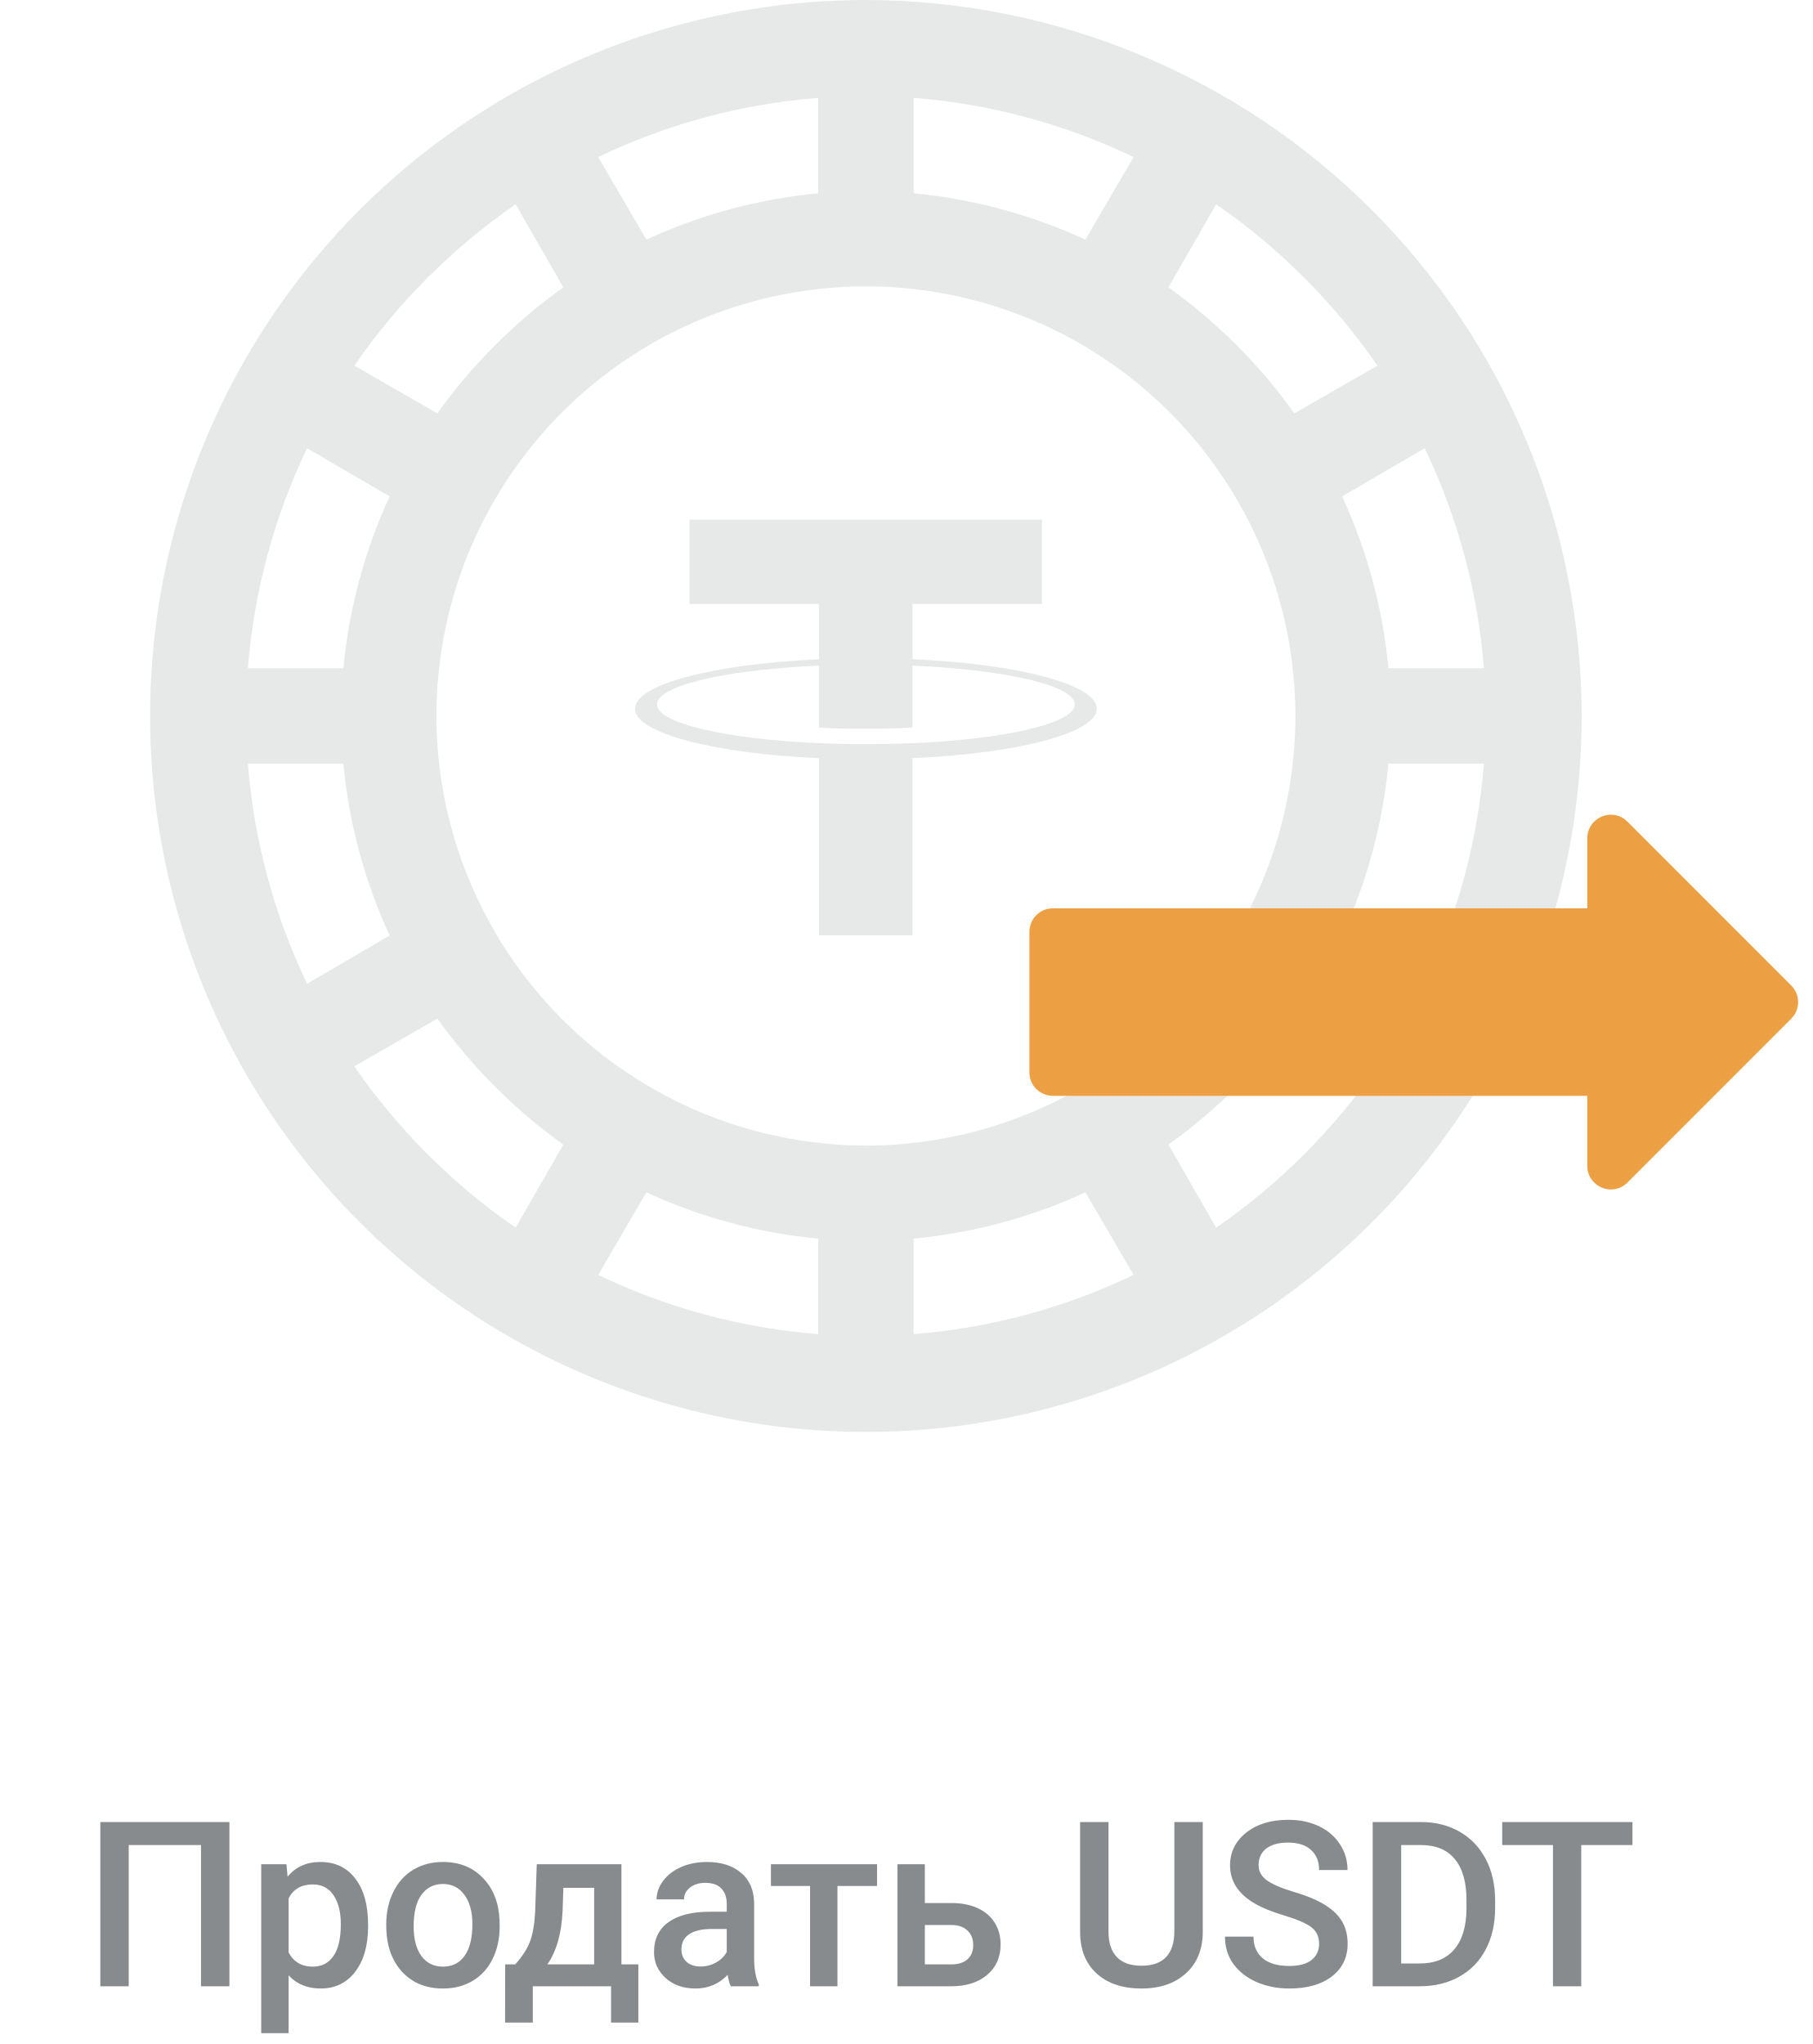
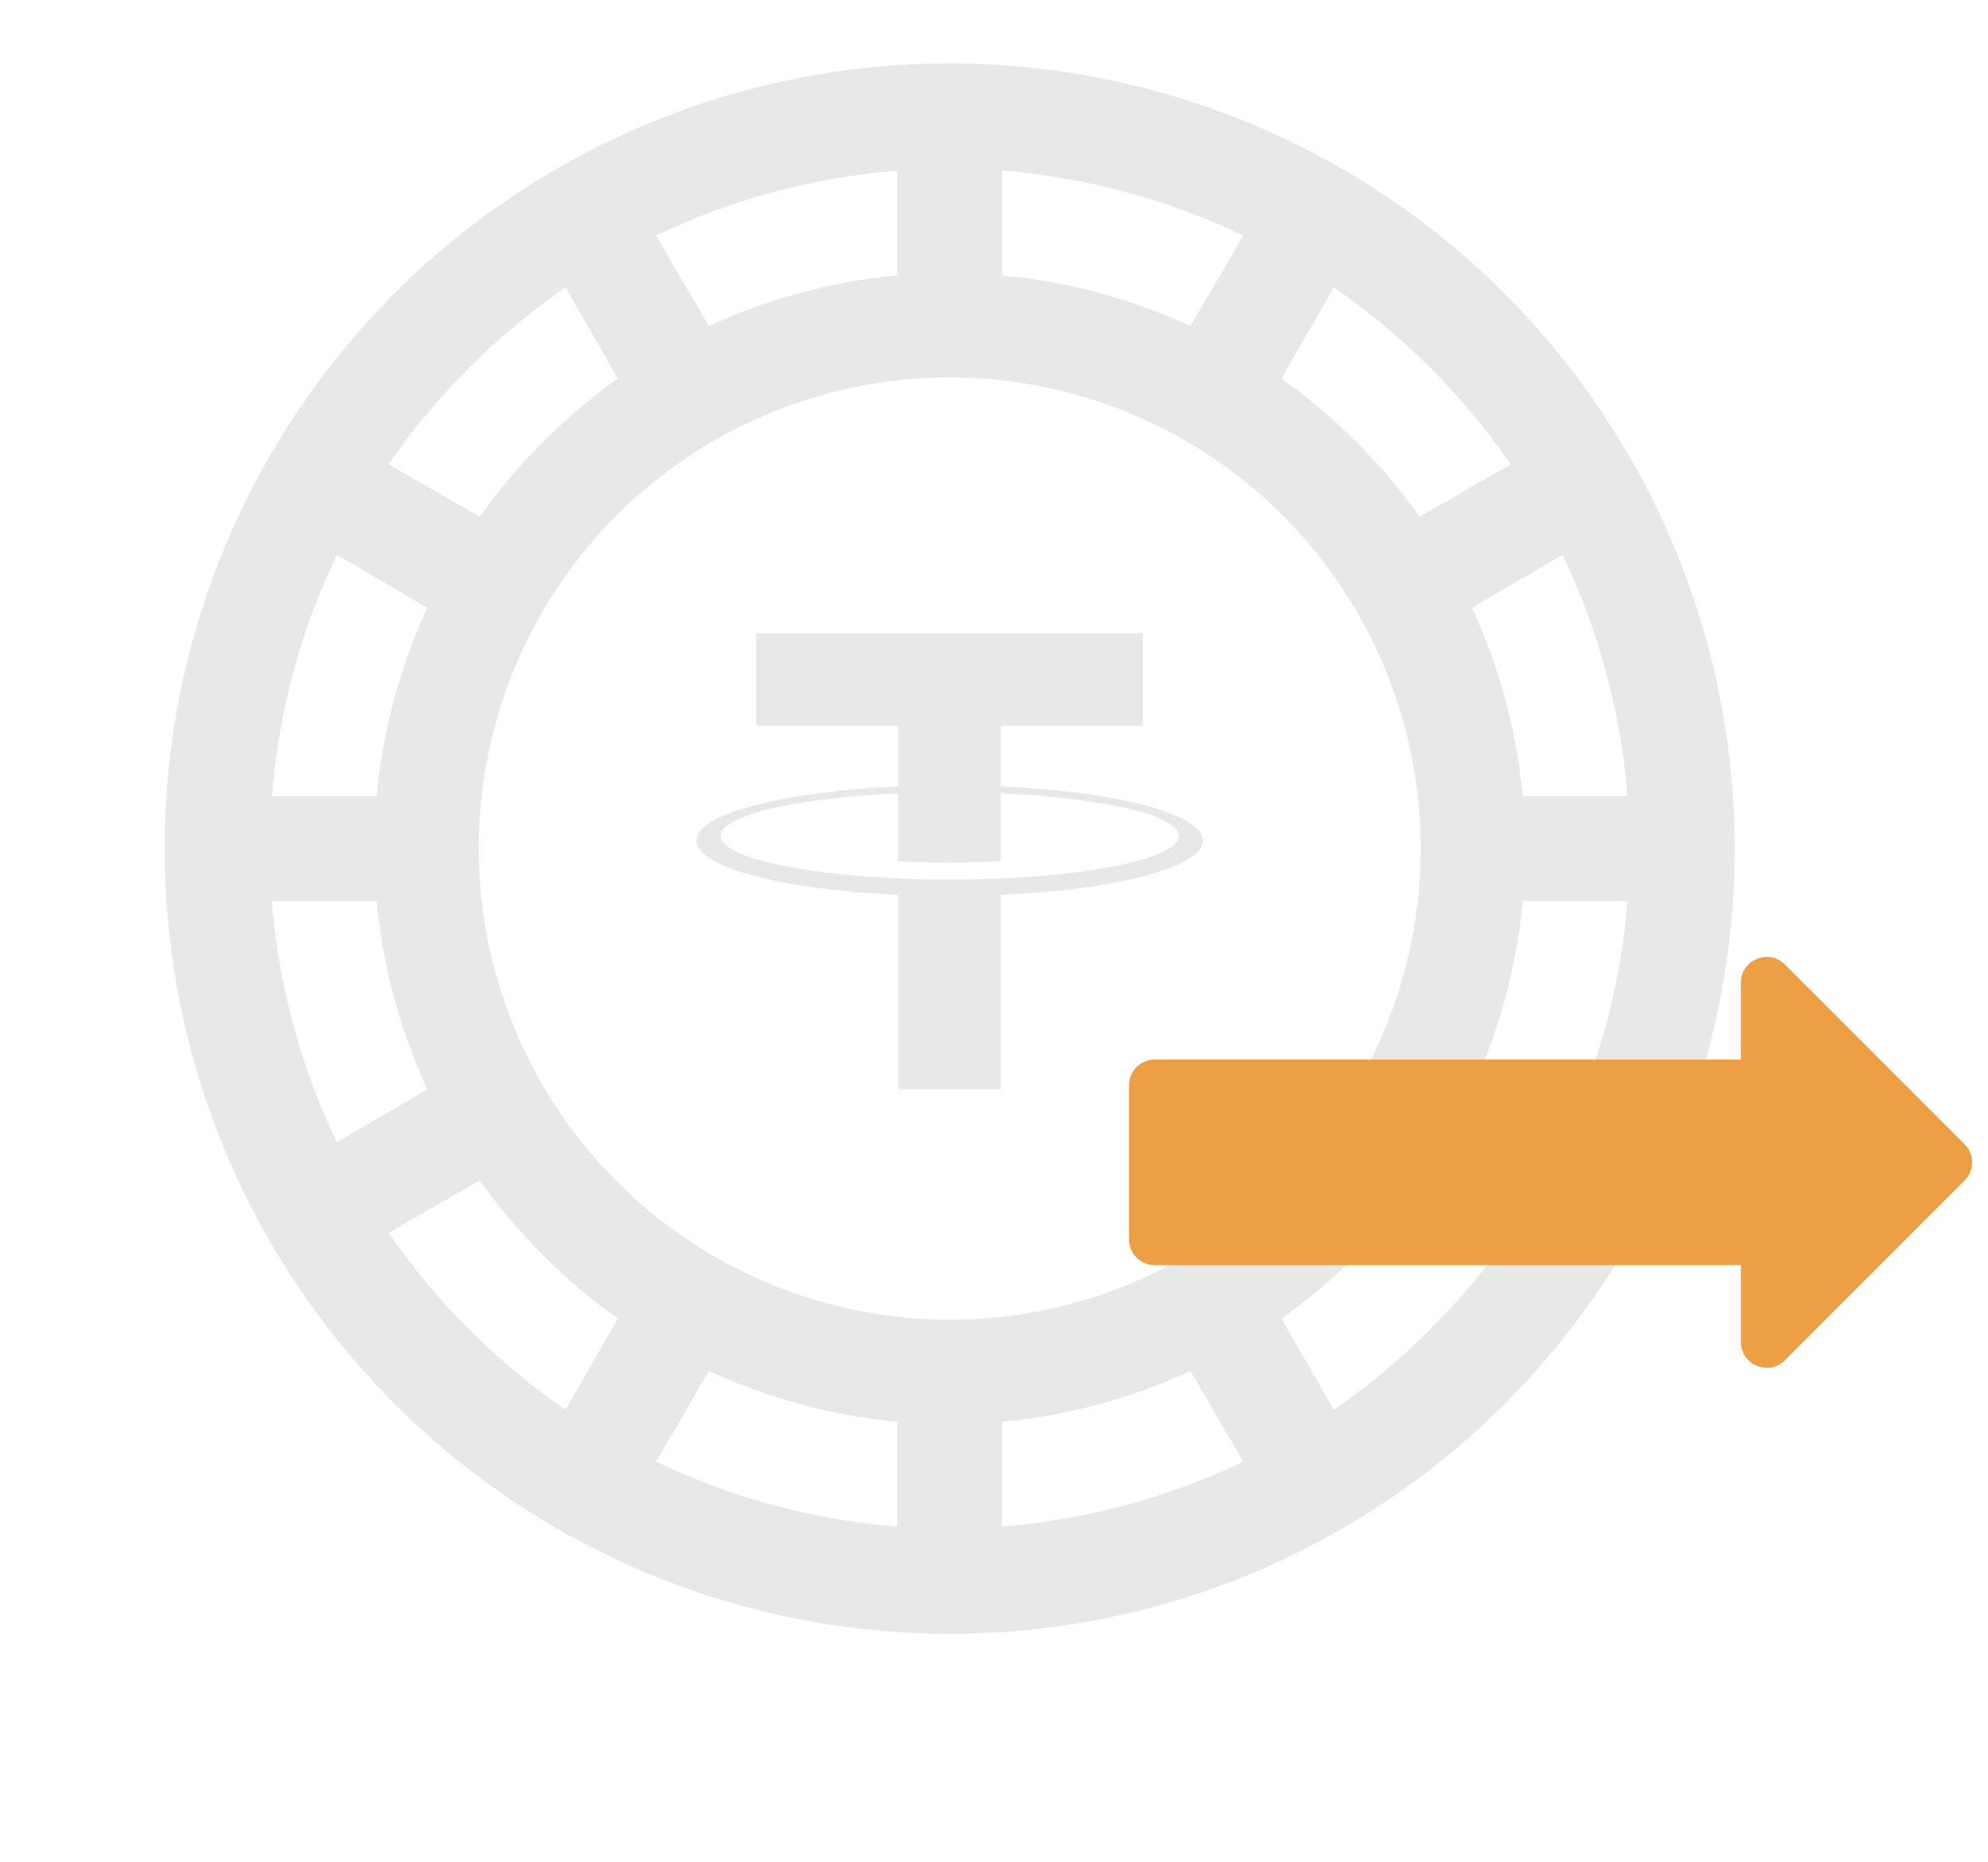
- <svg xmlns="http://www.w3.org/2000/svg" width="157" height="177" viewBox="0 0 157 177" fill="none">
-   <g opacity="0.5">
-     <path d="M19.871 172H17.41V159.773H11.15V172H8.689V157.781H19.871V172ZM31.883 166.824C31.883 168.458 31.512 169.764 30.77 170.74C30.027 171.71 29.031 172.195 27.781 172.195C26.622 172.195 25.695 171.814 24.998 171.053V176.062H22.625V161.434H24.812L24.91 162.508C25.607 161.661 26.554 161.238 27.752 161.238C29.041 161.238 30.05 161.72 30.779 162.684C31.515 163.641 31.883 164.972 31.883 166.678V166.824ZM29.52 166.619C29.52 165.564 29.308 164.728 28.885 164.109C28.468 163.491 27.869 163.182 27.088 163.182C26.118 163.182 25.421 163.582 24.998 164.383V169.07C25.428 169.891 26.131 170.301 27.107 170.301C27.863 170.301 28.452 169.998 28.875 169.393C29.305 168.781 29.52 167.856 29.52 166.619ZM33.455 166.619C33.455 165.584 33.66 164.653 34.07 163.826C34.48 162.993 35.057 162.355 35.799 161.912C36.541 161.463 37.394 161.238 38.357 161.238C39.783 161.238 40.939 161.697 41.824 162.615C42.716 163.533 43.198 164.751 43.27 166.268L43.279 166.824C43.279 167.866 43.078 168.797 42.674 169.617C42.277 170.438 41.704 171.072 40.955 171.521C40.213 171.971 39.353 172.195 38.377 172.195C36.886 172.195 35.691 171.701 34.793 170.711C33.901 169.715 33.455 168.39 33.455 166.736V166.619ZM35.828 166.824C35.828 167.911 36.053 168.764 36.502 169.383C36.951 169.995 37.576 170.301 38.377 170.301C39.178 170.301 39.8 169.988 40.242 169.363C40.691 168.738 40.916 167.824 40.916 166.619C40.916 165.551 40.685 164.705 40.223 164.08C39.767 163.455 39.145 163.143 38.357 163.143C37.583 163.143 36.967 163.452 36.512 164.07C36.056 164.682 35.828 165.6 35.828 166.824ZM44.627 170.105C45.285 169.37 45.724 168.673 45.945 168.016C46.173 167.352 46.31 166.505 46.355 165.477L46.492 161.434H53.826V170.105H55.291V175.145H52.928V172H46.15V175.145H43.748L43.758 170.105H44.627ZM47.41 170.105H51.463V163.475H48.797L48.728 165.496C48.637 167.436 48.198 168.973 47.41 170.105ZM63.299 172C63.195 171.798 63.103 171.469 63.025 171.014C62.27 171.801 61.346 172.195 60.252 172.195C59.191 172.195 58.325 171.893 57.654 171.287C56.984 170.682 56.648 169.933 56.648 169.041C56.648 167.915 57.065 167.052 57.898 166.453C58.738 165.848 59.936 165.545 61.492 165.545H62.947V164.852C62.947 164.305 62.794 163.868 62.488 163.543C62.182 163.211 61.717 163.045 61.092 163.045C60.551 163.045 60.109 163.182 59.764 163.455C59.419 163.722 59.246 164.064 59.246 164.48H56.873C56.873 163.901 57.065 163.361 57.449 162.859C57.833 162.352 58.354 161.954 59.012 161.668C59.676 161.382 60.415 161.238 61.228 161.238C62.465 161.238 63.452 161.551 64.188 162.176C64.923 162.794 65.301 163.667 65.32 164.793V169.559C65.32 170.509 65.454 171.268 65.721 171.834V172H63.299ZM60.691 170.291C61.16 170.291 61.6 170.177 62.01 169.949C62.426 169.721 62.739 169.415 62.947 169.031V167.039H61.668C60.789 167.039 60.128 167.192 59.685 167.498C59.243 167.804 59.022 168.237 59.022 168.797C59.022 169.253 59.171 169.617 59.471 169.891C59.777 170.158 60.184 170.291 60.691 170.291ZM75.965 163.318H72.537V172H70.164V163.318H66.775V161.434H75.965V163.318ZM80.106 164.793H82.43C83.296 164.793 84.051 164.943 84.695 165.242C85.34 165.542 85.828 165.962 86.16 166.502C86.499 167.042 86.668 167.671 86.668 168.387C86.668 169.474 86.284 170.346 85.516 171.004C84.747 171.661 83.725 171.993 82.449 172H77.732V161.434H80.106V164.793ZM80.106 166.697V170.105H82.42C82.999 170.105 83.455 169.962 83.787 169.676C84.126 169.383 84.295 168.969 84.295 168.436C84.295 167.902 84.129 167.482 83.797 167.176C83.471 166.863 83.029 166.704 82.469 166.697H80.106ZM104.178 157.781V167.283C104.178 168.794 103.693 169.992 102.723 170.877C101.759 171.756 100.473 172.195 98.865 172.195C97.238 172.195 95.945 171.762 94.988 170.896C94.031 170.024 93.553 168.816 93.553 167.273V157.781H96.014V167.293C96.014 168.243 96.255 168.969 96.736 169.471C97.218 169.972 97.928 170.223 98.865 170.223C100.766 170.223 101.717 169.22 101.717 167.215V157.781H104.178ZM114.256 168.338C114.256 167.713 114.035 167.231 113.592 166.893C113.156 166.554 112.365 166.212 111.219 165.867C110.073 165.522 109.161 165.138 108.484 164.715C107.189 163.901 106.541 162.84 106.541 161.531C106.541 160.385 107.007 159.441 107.938 158.699C108.875 157.957 110.089 157.586 111.58 157.586C112.57 157.586 113.452 157.768 114.227 158.133C115.001 158.497 115.61 159.018 116.053 159.695C116.495 160.366 116.717 161.111 116.717 161.932H114.256C114.256 161.189 114.021 160.61 113.553 160.193C113.09 159.77 112.426 159.559 111.561 159.559C110.753 159.559 110.125 159.731 109.676 160.076C109.233 160.421 109.012 160.903 109.012 161.521C109.012 162.042 109.253 162.479 109.734 162.83C110.216 163.175 111.01 163.514 112.117 163.846C113.224 164.171 114.113 164.546 114.783 164.969C115.454 165.385 115.945 165.867 116.258 166.414C116.57 166.954 116.727 167.589 116.727 168.318C116.727 169.503 116.271 170.447 115.359 171.15C114.454 171.847 113.224 172.195 111.668 172.195C110.639 172.195 109.692 172.007 108.826 171.629C107.967 171.245 107.296 170.717 106.814 170.047C106.339 169.376 106.102 168.595 106.102 167.703H108.572C108.572 168.51 108.839 169.135 109.373 169.578C109.907 170.021 110.672 170.242 111.668 170.242C112.527 170.242 113.172 170.07 113.602 169.725C114.038 169.373 114.256 168.911 114.256 168.338ZM118.895 172V157.781H123.094C124.35 157.781 125.464 158.061 126.434 158.621C127.41 159.181 128.165 159.975 128.699 161.004C129.233 162.033 129.5 163.211 129.5 164.539V165.252C129.5 166.6 129.23 167.785 128.689 168.807C128.156 169.829 127.391 170.617 126.395 171.17C125.405 171.723 124.269 172 122.986 172H118.895ZM121.365 159.773V170.027H122.977C124.272 170.027 125.265 169.624 125.955 168.816C126.652 168.003 127.007 166.837 127.02 165.32V164.529C127.02 162.986 126.684 161.808 126.014 160.994C125.343 160.18 124.37 159.773 123.094 159.773H121.365ZM141.395 159.773H136.961V172H134.51V159.773H130.115V157.781H141.395V159.773Z" fill="#11171D" />
-   </g>
+ <svg xmlns="http://www.w3.org/2000/svg" width="157" height="147" viewBox="0 0 157 137" fill="none">
  <path d="M75 0C62.738 0 50.751 3.636 40.555 10.449C30.359 17.262 22.412 26.945 17.72 38.274C13.027 49.603 11.799 62.069 14.191 74.096C16.584 86.122 22.489 97.17 31.159 105.841C39.83 114.512 50.878 120.416 62.904 122.809C74.931 125.201 87.397 123.973 98.726 119.281C110.055 114.588 119.739 106.641 126.551 96.445C133.364 86.249 137 74.263 137 62C136.98 45.563 130.442 29.804 118.819 18.181C107.196 6.558 91.437 0.02 75 0ZM128.527 57.867H120.26C119.773 52.716 118.417 47.685 116.251 42.987L123.401 38.812C126.269 44.794 128.007 51.254 128.527 57.867ZM105.339 17.691C110.804 21.462 115.538 26.196 119.309 31.661L112.117 35.795C109.104 31.583 105.417 27.896 101.205 24.883L105.339 17.691ZM79.133 8.473C85.746 8.993 92.207 10.731 98.188 13.599L94.013 20.749C89.315 18.583 84.284 17.227 79.133 16.74V8.473ZM70.867 8.473V16.74C65.716 17.227 60.685 18.583 55.987 20.749L51.812 13.599C57.794 10.731 64.254 8.993 70.867 8.473ZM44.661 17.691L48.795 24.883C44.583 27.896 40.896 31.583 37.883 35.795L30.691 31.661C34.462 26.196 39.196 21.462 44.661 17.691ZM26.599 38.812L33.749 42.987C31.583 47.685 30.227 52.716 29.74 57.867H21.473C21.993 51.254 23.731 44.794 26.599 38.812ZM21.473 66.133H29.74C30.227 71.284 31.583 76.315 33.749 81.013L26.599 85.188C23.731 79.207 21.993 72.746 21.473 66.133ZM44.661 106.309C39.196 102.538 34.462 97.804 30.691 92.339L37.883 88.205C40.896 92.417 44.583 96.104 48.795 99.117L44.661 106.309ZM70.867 115.527C64.254 115.007 57.794 113.269 51.812 110.401L55.987 103.251C60.685 105.417 65.716 106.773 70.867 107.26V115.527ZM37.8 62C37.8 54.643 39.982 47.45 44.069 41.333C48.157 35.215 53.967 30.447 60.764 27.632C67.562 24.816 75.041 24.079 82.257 25.515C89.474 26.95 96.102 30.493 101.304 35.696C106.507 40.898 110.05 47.527 111.485 54.743C112.921 61.959 112.184 69.438 109.368 76.236C106.553 83.033 101.785 88.843 95.667 92.931C89.55 97.018 82.358 99.2 75 99.2C65.139 99.185 55.686 95.26 48.713 88.287C41.739 81.314 37.815 71.861 37.8 62ZM79.133 115.527V107.26C84.284 106.773 89.315 105.417 94.013 103.251L98.188 110.401C92.207 113.269 85.746 115.007 79.133 115.527ZM105.339 106.309L101.205 99.117C105.417 96.104 109.104 92.417 112.117 88.205L119.309 92.339C115.538 97.804 110.804 102.538 105.339 106.309ZM123.401 85.188L116.251 81.013C118.417 76.315 119.773 71.284 120.26 66.133H128.527C128.007 72.746 126.269 79.207 123.401 85.188Z" fill="#11171D" fill-opacity="0.1" />
  <path d="M70.934 57.089V52.298H59.725V45H90.249V52.298H79.038V57.085C88.149 57.494 95 59.257 95 61.369C95 63.482 88.146 65.245 79.038 65.656V81H70.932V65.655C61.837 65.245 55 63.483 55 61.373C55 59.262 61.837 57.5 70.932 57.09L70.934 57.089ZM70.932 64.356V64.352C71.16 64.366 72.335 64.435 74.952 64.435C77.044 64.435 78.515 64.377 79.034 64.35V64.357C87.084 64.008 93.092 62.639 93.092 61C93.092 59.361 87.083 57.993 79.034 57.644V62.992C78.507 63.028 76.999 63.115 74.918 63.115C72.418 63.115 71.161 63.013 70.93 62.992V57.644C62.897 57.993 56.902 59.365 56.902 60.998C56.902 62.631 62.899 64.003 70.93 64.352" fill="#E7E8E8" />
  <path d="M155.151 85.342L140.952 71.143C140.67 70.858 140.308 70.665 139.914 70.588C139.52 70.512 139.113 70.555 138.744 70.713C138.373 70.864 138.055 71.122 137.83 71.454C137.606 71.786 137.484 72.177 137.482 72.577L137.482 78.659L91.185 78.659C90.649 78.66 90.135 78.874 89.757 79.253C89.378 79.632 89.164 80.145 89.162 80.681L89.162 92.872C89.165 93.404 89.376 93.914 89.751 94.292C90.132 94.671 90.647 94.887 91.185 94.894L137.482 94.894L137.482 100.975C137.484 101.376 137.606 101.767 137.83 102.099C138.055 102.43 138.373 102.688 138.744 102.84C139.113 102.997 139.52 103.041 139.914 102.964C140.308 102.887 140.67 102.694 140.952 102.409L155.151 88.21C155.532 87.83 155.745 87.314 155.745 86.776C155.745 86.238 155.532 85.722 155.151 85.342Z" fill="#ED9F43" />
</svg>
